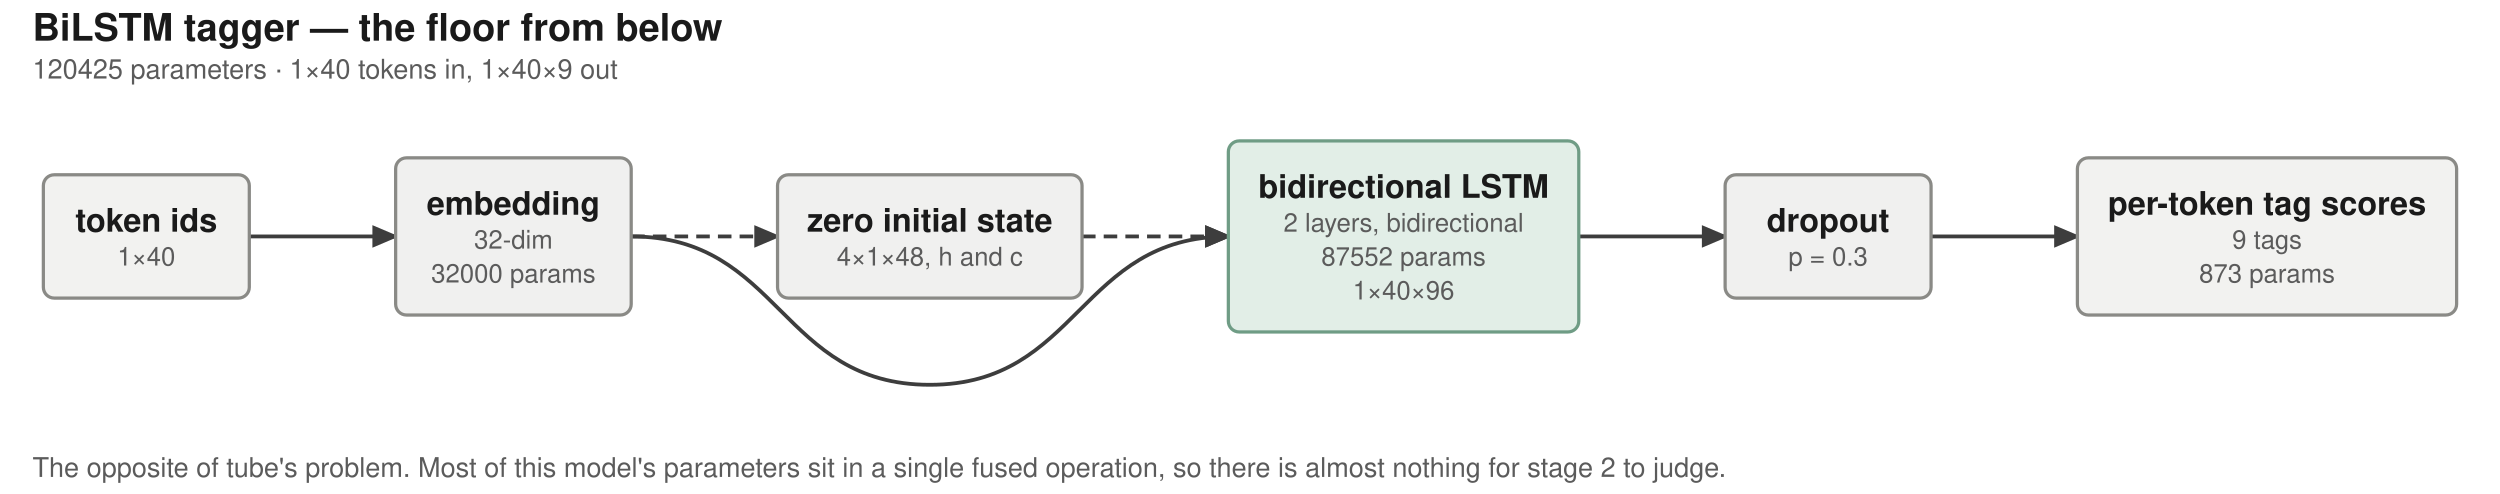
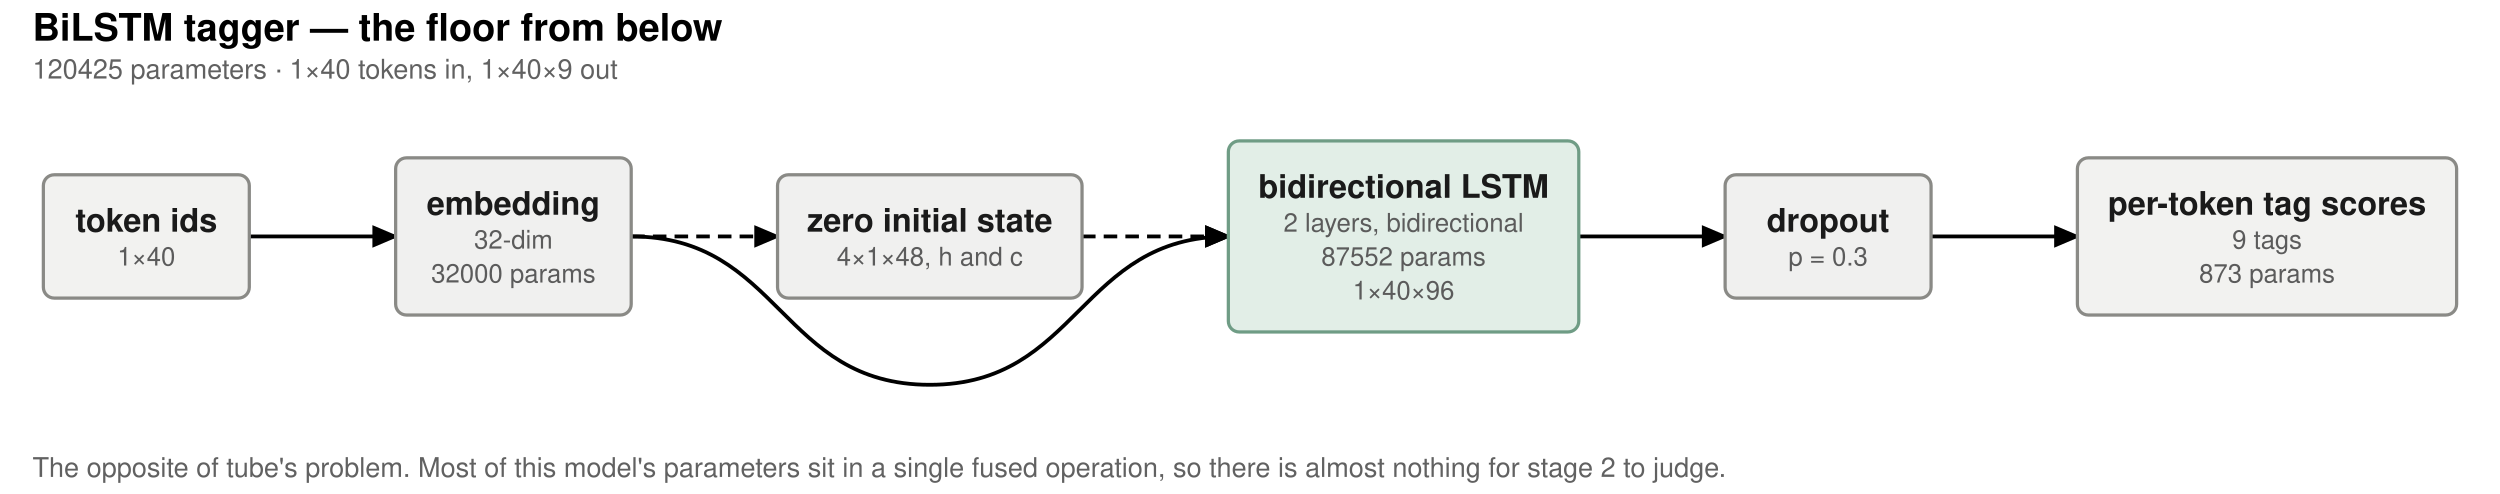
<svg xmlns="http://www.w3.org/2000/svg" class="draughtsman" role="img" aria-label="BiLSTM tagger — the floor from below" viewBox="0 0 922.56 182" width="922.56" height="182">
  <defs>
    <marker id="ds-arrow" viewBox="0 0 8 8" refX="7" refY="4" markerWidth="7" markerHeight="7" orient="auto-start-reverse">
-       <path d="M0 0.6 L8 4 L0 7.4 Z" style="fill:#3d3d3d" />
+       <path d="M0 0.6 L8 4 L0 7.4 Z" style="fill:currentColor" />
    </marker>
  </defs>
-   <text class="ds-title" x="12" y="15" style="font-family:Helvetica Neue, Helvetica, Arial, sans-serif;font-size:14px;font-weight:600;fill:#1a1a1a">BiLSTM tagger — the floor from below</text>
-   <text class="ds-subtitle" x="12" y="29" style="font-family:Helvetica Neue, Helvetica, Arial, sans-serif;font-size:10px;fill:#5b5b5b">120425 parameters · 1×40 tokens in, 1×40×9 out</text>
+   <text class="ds-title" x="12" y="15" style="font-family:Helvetica Neue, Helvetica, Arial, sans-serif;font-size:14px;font-weight:600;fill:currentColor">BiLSTM tagger — the floor from below</text>
+   <text class="ds-subtitle" x="12" y="29" style="font-family:Helvetica Neue, Helvetica, Arial, sans-serif;font-size:10px;fill:currentColor;opacity:0.62">120425 parameters · 1×40 tokens in, 1×40×9 out</text>
  <g class="ds-body" transform="translate(0 36)">
-     <path class="ds-edge ds-edge-solid" data-from="tokens" data-to="embed" d="M92 51.25 C119 51.25 119 51.25 146 51.25" style="fill:none;stroke:#3d3d3d;stroke-width:1.4" marker-end="url(#ds-arrow)" />
-     <path class="ds-edge ds-edge-dashed" data-from="embed" data-to="state" d="M232.93 51.25 C259.93 51.25 259.93 51.25 286.93 51.25" style="fill:none;stroke:#3d3d3d;stroke-width:1.4;stroke-dasharray:5 3" marker-end="url(#ds-arrow)" />
-     <path class="ds-edge ds-edge-solid" data-from="embed" data-to="lstm" d="M232.93 51.25 C288.02 51.25 288.02 106 343.11 106 C398.2 106 398.2 51.25 453.29 51.25" style="fill:none;stroke:#3d3d3d;stroke-width:1.4" marker-end="url(#ds-arrow)" />
-     <path class="ds-edge ds-edge-dashed" data-from="state" data-to="lstm" d="M399.29 51.25 C426.29 51.25 426.29 51.25 453.29 51.25" style="fill:none;stroke:#3d3d3d;stroke-width:1.4;stroke-dasharray:5 3" marker-end="url(#ds-arrow)" />
-     <path class="ds-edge ds-edge-solid" data-from="lstm" data-to="drop" d="M582.61 51.25 C609.61 51.25 609.61 51.25 636.61 51.25" style="fill:none;stroke:#3d3d3d;stroke-width:1.4" marker-end="url(#ds-arrow)" />
-     <path class="ds-edge ds-edge-solid" data-from="drop" data-to="tags" d="M712.61 51.25 C739.61 51.25 739.61 51.25 766.61 51.25" style="fill:none;stroke:#3d3d3d;stroke-width:1.4" marker-end="url(#ds-arrow)" />
+     <path class="ds-edge ds-edge-solid" data-from="tokens" data-to="embed" d="M92 51.25 C119 51.25 119 51.25 146 51.25" style="fill:none;stroke:currentColor;stroke-width:1.4" marker-end="url(#ds-arrow)" />
+     <path class="ds-edge ds-edge-dashed" data-from="embed" data-to="state" d="M232.93 51.25 C259.93 51.25 259.93 51.25 286.93 51.25" style="fill:none;stroke:currentColor;stroke-width:1.4;stroke-dasharray:5 3" marker-end="url(#ds-arrow)" />
+     <path class="ds-edge ds-edge-solid" data-from="embed" data-to="lstm" d="M232.93 51.25 C288.02 51.25 288.02 106 343.11 106 C398.2 106 398.2 51.25 453.29 51.25" style="fill:none;stroke:currentColor;stroke-width:1.4" marker-end="url(#ds-arrow)" />
+     <path class="ds-edge ds-edge-dashed" data-from="state" data-to="lstm" d="M399.29 51.25 C426.29 51.25 426.29 51.25 453.29 51.25" style="fill:none;stroke:currentColor;stroke-width:1.4;stroke-dasharray:5 3" marker-end="url(#ds-arrow)" />
+     <path class="ds-edge ds-edge-solid" data-from="lstm" data-to="drop" d="M582.61 51.25 C609.61 51.25 609.61 51.25 636.61 51.25" style="fill:none;stroke:currentColor;stroke-width:1.4" marker-end="url(#ds-arrow)" />
+     <path class="ds-edge ds-edge-solid" data-from="drop" data-to="tags" d="M712.61 51.25 C739.61 51.25 739.61 51.25 766.61 51.25" style="fill:none;stroke:currentColor;stroke-width:1.4" marker-end="url(#ds-arrow)" />
    <g class="ds-stage ds-kind-input" data-stage="tokens">
      <rect x="16" y="28.5" width="76" height="45.5" rx="4" style="fill:#f2f2f0;stroke:#8a8a86;stroke-width:1.2" />
      <text x="54" y="49.5" text-anchor="middle" style="font-family:Helvetica Neue, Helvetica, Arial, sans-serif;font-size:12.0px;font-weight:600;fill:#1a1a1a">token ids</text>
      <text x="54" y="62" text-anchor="middle" style="font-family:Helvetica Neue, Helvetica, Arial, sans-serif;font-size:9.5px;fill:#5b5b5b">1×40</text>
    </g>
    <g class="ds-stage ds-kind-op" data-stage="embed">
      <rect x="146" y="22.25" width="86.93" height="58" rx="4" style="fill:#f0f0ef;stroke:#8a8a86;stroke-width:1.2" />
      <text x="189.46" y="43.25" text-anchor="middle" style="font-family:Helvetica Neue, Helvetica, Arial, sans-serif;font-size:12.0px;font-weight:600;fill:#1a1a1a">embedding</text>
      <text x="189.46" y="55.75" text-anchor="middle" style="font-family:Helvetica Neue, Helvetica, Arial, sans-serif;font-size:9.5px;fill:#5b5b5b">32-dim</text>
      <text x="189.46" y="68.25" text-anchor="middle" style="font-family:Helvetica Neue, Helvetica, Arial, sans-serif;font-size:9.5px;fill:#5b5b5b">32000 params</text>
    </g>
    <g class="ds-stage ds-kind-op" data-stage="state">
      <rect x="286.93" y="28.5" width="112.37" height="45.5" rx="4" style="fill:#f0f0ef;stroke:#8a8a86;stroke-width:1.2" />
      <text x="343.11" y="49.5" text-anchor="middle" style="font-family:Helvetica Neue, Helvetica, Arial, sans-serif;font-size:12.0px;font-weight:600;fill:#1a1a1a">zero initial state</text>
      <text x="343.11" y="62" text-anchor="middle" style="font-family:Helvetica Neue, Helvetica, Arial, sans-serif;font-size:9.5px;fill:#5b5b5b">4×1×48, h and c</text>
    </g>
    <g class="ds-stage ds-kind-stack" data-stage="lstm">
      <rect x="453.29" y="16" width="129.32" height="70.5" rx="4" style="fill:#e2eee7;stroke:#6f9c85;stroke-width:1.2" />
      <text x="517.95" y="37" text-anchor="middle" style="font-family:Helvetica Neue, Helvetica, Arial, sans-serif;font-size:12.0px;font-weight:600;fill:#1a1a1a">bidirectional LSTM</text>
      <text x="517.95" y="49.5" text-anchor="middle" style="font-family:Helvetica Neue, Helvetica, Arial, sans-serif;font-size:9.5px;fill:#5b5b5b">2 layers, bidirectional</text>
      <text x="517.95" y="62" text-anchor="middle" style="font-family:Helvetica Neue, Helvetica, Arial, sans-serif;font-size:9.5px;fill:#5b5b5b">87552 params</text>
      <text x="517.95" y="74.5" text-anchor="middle" style="font-family:Helvetica Neue, Helvetica, Arial, sans-serif;font-size:9.5px;fill:#5b5b5b">1×40×96</text>
    </g>
    <g class="ds-stage ds-kind-op" data-stage="drop">
      <rect x="636.61" y="28.5" width="76" height="45.5" rx="4" style="fill:#f0f0ef;stroke:#8a8a86;stroke-width:1.2" />
      <text x="674.61" y="49.5" text-anchor="middle" style="font-family:Helvetica Neue, Helvetica, Arial, sans-serif;font-size:12.0px;font-weight:600;fill:#1a1a1a">dropout</text>
      <text x="674.61" y="62" text-anchor="middle" style="font-family:Helvetica Neue, Helvetica, Arial, sans-serif;font-size:9.5px;fill:#5b5b5b">p = 0.3</text>
    </g>
    <g class="ds-stage ds-kind-output" data-stage="tags">
      <rect x="766.61" y="22.25" width="139.94" height="58" rx="4" style="fill:#f2f2f0;stroke:#8a8a86;stroke-width:1.2" />
      <text x="836.59" y="43.25" text-anchor="middle" style="font-family:Helvetica Neue, Helvetica, Arial, sans-serif;font-size:12.0px;font-weight:600;fill:#1a1a1a">per-token tag scores</text>
      <text x="836.59" y="55.75" text-anchor="middle" style="font-family:Helvetica Neue, Helvetica, Arial, sans-serif;font-size:9.5px;fill:#5b5b5b">9 tags</text>
      <text x="836.59" y="68.25" text-anchor="middle" style="font-family:Helvetica Neue, Helvetica, Arial, sans-serif;font-size:9.5px;fill:#5b5b5b">873 params</text>
    </g>
  </g>
-   <text class="ds-caption" x="12" y="176" style="font-family:Helvetica Neue, Helvetica, Arial, sans-serif;font-size:10.0px;fill:#5b5b5b">The opposite of tube's problem. Most of this model's parameters sit in a single fused operation, so there is almost nothing for stage 2 to judge.</text>
+   <text class="ds-caption" x="12" y="176" style="font-family:Helvetica Neue, Helvetica, Arial, sans-serif;font-size:10.0px;fill:currentColor;opacity:0.62">The opposite of tube's problem. Most of this model's parameters sit in a single fused operation, so there is almost nothing for stage 2 to judge.</text>
</svg>
